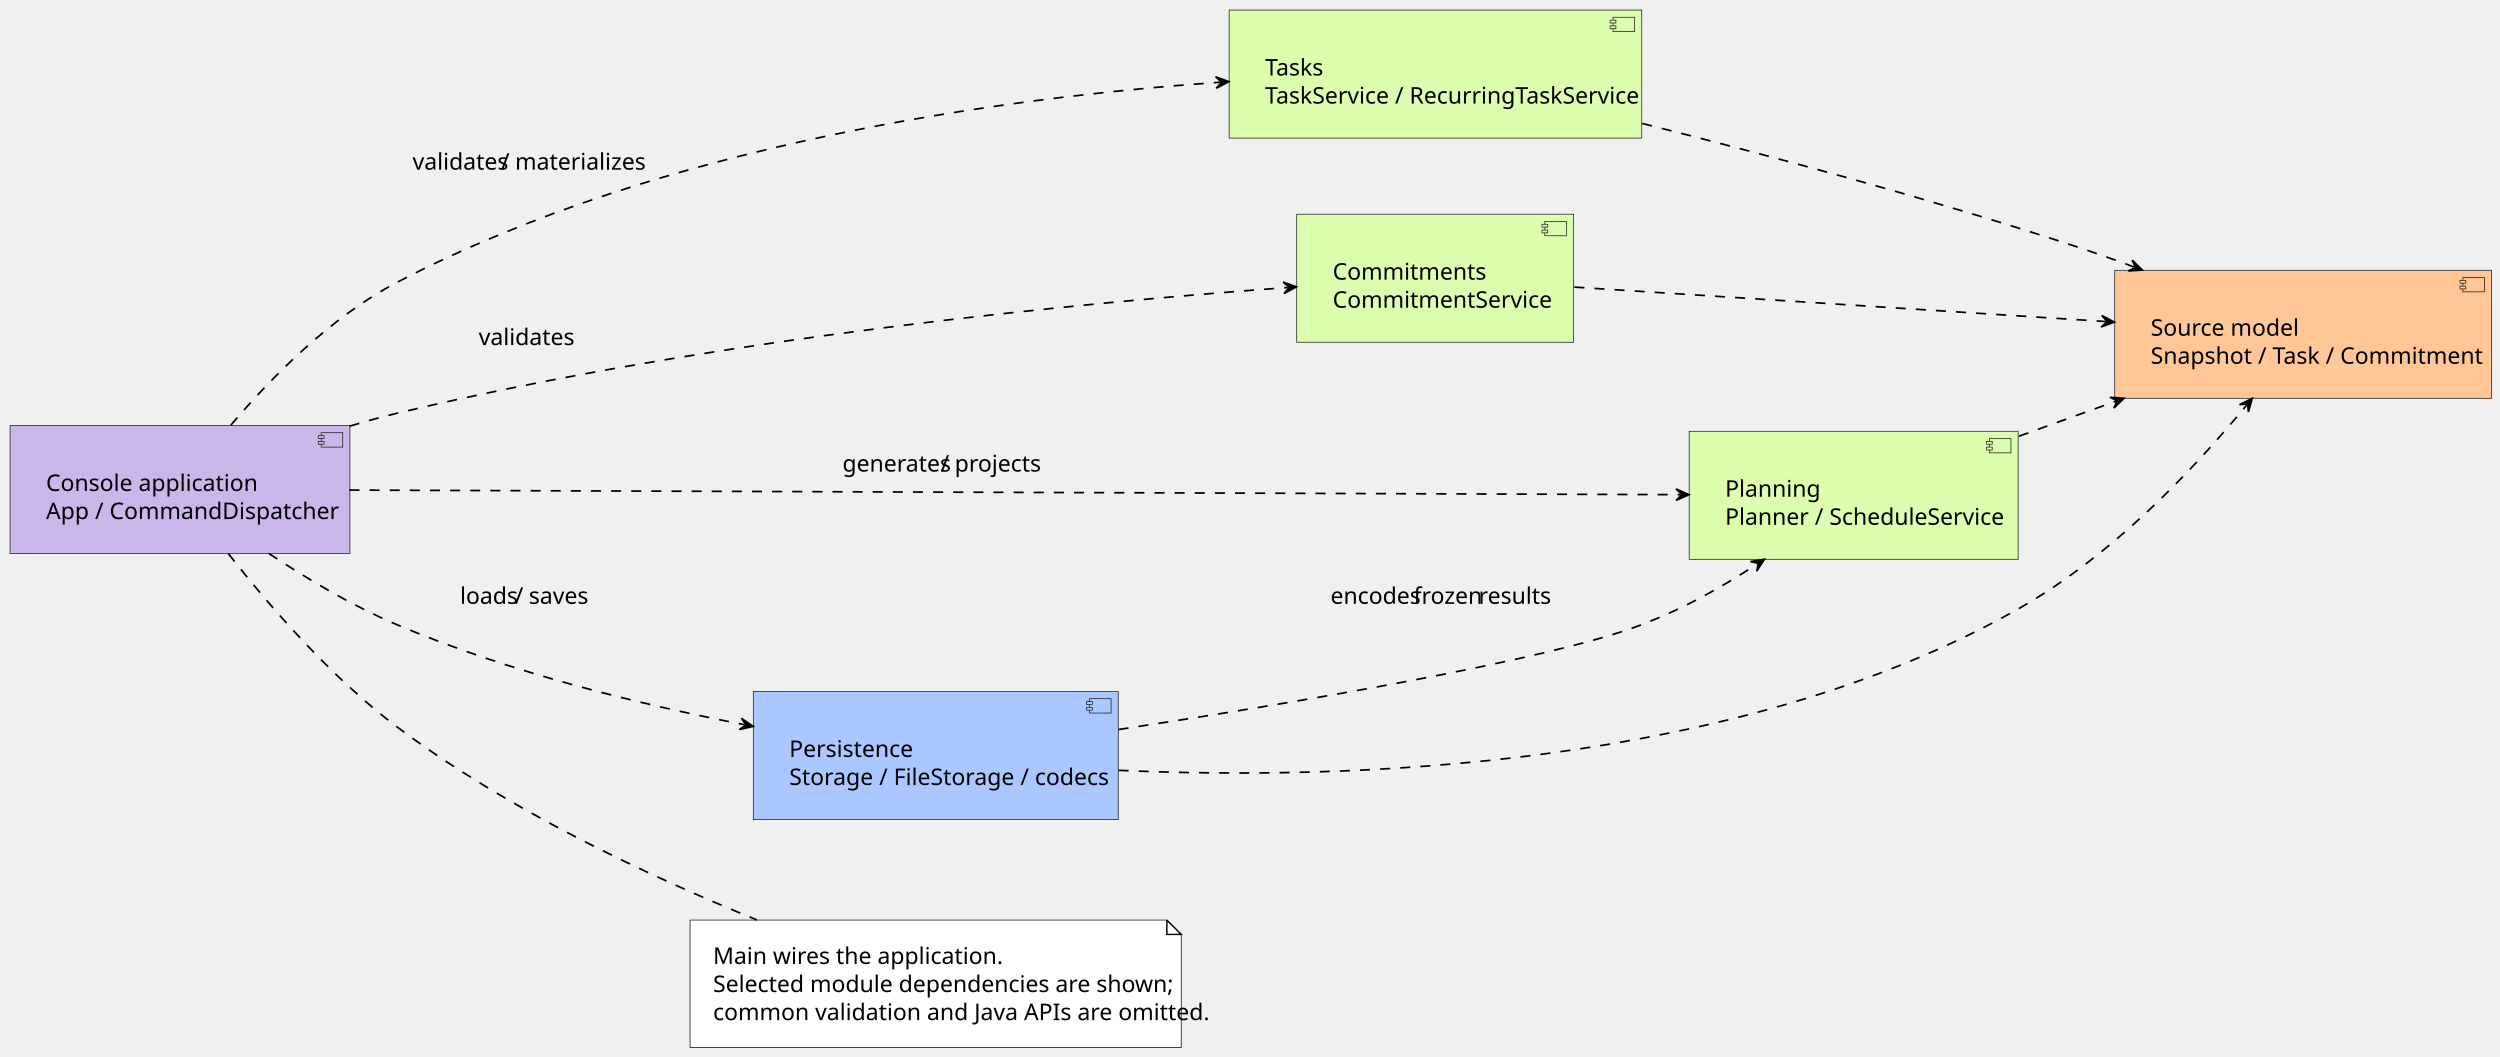
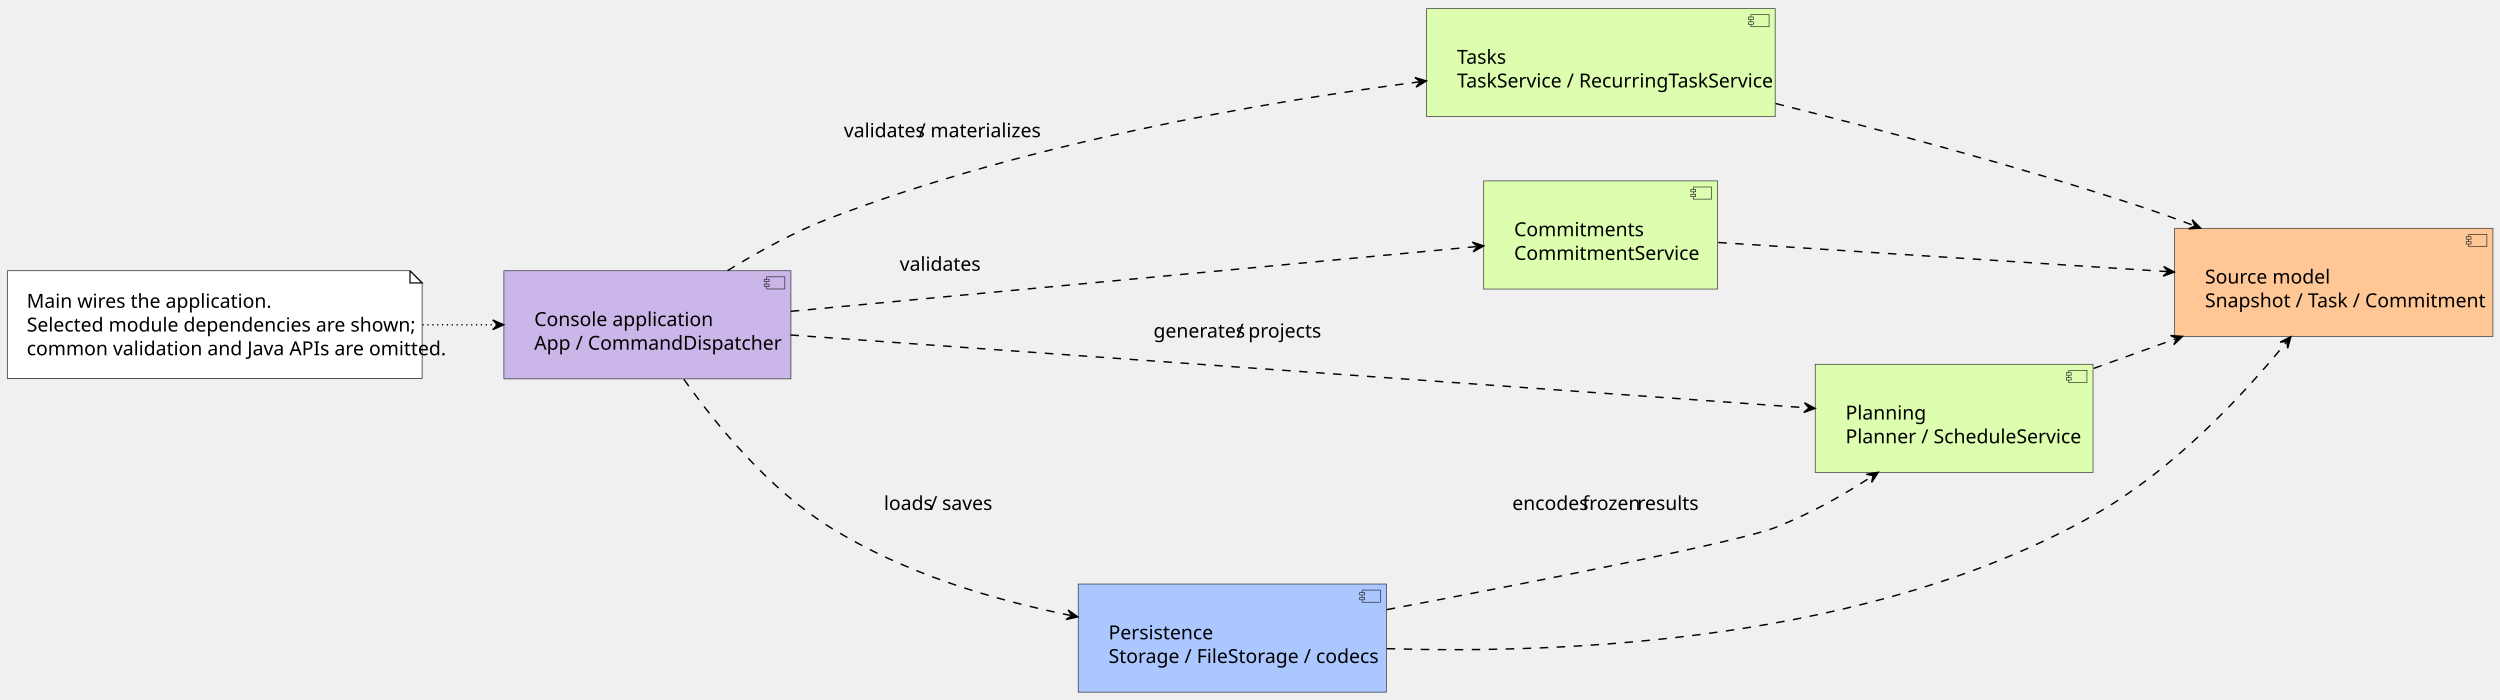
- <svg xmlns="http://www.w3.org/2000/svg" contentStyleType="text/css" data-diagram-type="DESCRIPTION" height="735px" preserveAspectRatio="none" style="width:1739px;height:735px;background:#FFFFFF;" version="1.1" viewBox="0 0 1739 735" width="1739px" zoomAndPan="magnify">
+ <svg xmlns="http://www.w3.org/2000/svg" contentstyletype="text/css" data-diagram-type="DESCRIPTION" height="576px" preserveAspectRatio="none" style="width:2059px;height:576px;background:#FFFFFF;" version="1.1" viewBox="0 0 2059 576" width="2059px" zoomAndPan="magnify">
  <defs />
  <g>
    <g class="entity" data-entity="Console" data-source-line="5" data-uid="ent0002" id="entity_Console">
-       <rect fill="#CAB6E8" height="89.062" style="stroke:#181818;stroke-width:0.5;" width="236.406" x="7" y="296" />
-       <rect fill="#CAB6E8" height="10" style="stroke:#181818;stroke-width:0.5;" width="15" x="223.406" y="301" />
-       <rect fill="#CAB6E8" height="2" style="stroke:#181818;stroke-width:0.5;" width="4" x="221.406" y="303" />
-       <rect fill="#CAB6E8" height="2" style="stroke:#181818;stroke-width:0.5;" width="4" x="221.406" y="307" />
-       <text fill="#000000" font-family="Calibri" font-size="16" lengthAdjust="spacing" textLength="127.445" x="32" y="341.531">Console application</text>
-       <text fill="#000000" font-family="Calibri" font-size="16" lengthAdjust="spacing" textLength="176.406" x="32" y="361.062">App / CommandDispatcher</text>
+       <rect fill="#CAB6E8" height="89.062" style="stroke:#181818;stroke-width:0.5;" width="236.406" x="415" y="223" />
+       <rect fill="#CAB6E8" height="10" style="stroke:#181818;stroke-width:0.5;" width="15" x="631.406" y="228" />
+       <rect fill="#CAB6E8" height="2" style="stroke:#181818;stroke-width:0.5;" width="4" x="629.406" y="230" />
+       <rect fill="#CAB6E8" height="2" style="stroke:#181818;stroke-width:0.5;" width="4" x="629.406" y="234" />
+       <text fill="#000000" font-family="Calibri" font-size="16" lengthAdjust="spacing" textLength="127.445" x="440" y="268.531">Console application</text>
+       <text fill="#000000" font-family="Calibri" font-size="16" lengthAdjust="spacing" textLength="176.406" x="440" y="288.062">App / CommandDispatcher</text>
    </g>
    <g class="entity" data-entity="Tasks" data-source-line="6" data-uid="ent0003" id="entity_Tasks">
-       <rect fill="#DDFDAF" height="89.062" style="stroke:#181818;stroke-width:0.5;" width="287.016" x="855" y="7" />
-       <rect fill="#DDFDAF" height="10" style="stroke:#181818;stroke-width:0.5;" width="15" x="1122.016" y="12" />
-       <rect fill="#DDFDAF" height="2" style="stroke:#181818;stroke-width:0.5;" width="4" x="1120.016" y="14" />
-       <rect fill="#DDFDAF" height="2" style="stroke:#181818;stroke-width:0.5;" width="4" x="1120.016" y="18" />
-       <text fill="#000000" font-family="Calibri" font-size="16" lengthAdjust="spacing" textLength="35.25" x="880" y="52.531">Tasks</text>
-       <text fill="#000000" font-family="Calibri" font-size="16" lengthAdjust="spacing" textLength="227.016" x="880" y="72.062">TaskService / RecurringTaskService</text>
+       <rect fill="#DDFDAF" height="89.062" style="stroke:#181818;stroke-width:0.5;" width="287.016" x="1175" y="7" />
+       <rect fill="#DDFDAF" height="10" style="stroke:#181818;stroke-width:0.5;" width="15" x="1442.016" y="12" />
+       <rect fill="#DDFDAF" height="2" style="stroke:#181818;stroke-width:0.5;" width="4" x="1440.016" y="14" />
+       <rect fill="#DDFDAF" height="2" style="stroke:#181818;stroke-width:0.5;" width="4" x="1440.016" y="18" />
+       <text fill="#000000" font-family="Calibri" font-size="16" lengthAdjust="spacing" textLength="35.25" x="1200" y="52.531">Tasks</text>
+       <text fill="#000000" font-family="Calibri" font-size="16" lengthAdjust="spacing" textLength="227.016" x="1200" y="72.062">TaskService / RecurringTaskService</text>
    </g>
    <g class="entity" data-entity="Commitments" data-source-line="7" data-uid="ent0004" id="entity_Commitments">
-       <rect fill="#DDFDAF" height="89.062" style="stroke:#181818;stroke-width:0.5;" width="192.586" x="902" y="149" />
-       <rect fill="#DDFDAF" height="10" style="stroke:#181818;stroke-width:0.5;" width="15" x="1074.586" y="154" />
-       <rect fill="#DDFDAF" height="2" style="stroke:#181818;stroke-width:0.5;" width="4" x="1072.586" y="156" />
-       <rect fill="#DDFDAF" height="2" style="stroke:#181818;stroke-width:0.5;" width="4" x="1072.586" y="160" />
-       <text fill="#000000" font-family="Calibri" font-size="16" lengthAdjust="spacing" textLength="92.328" x="927" y="194.531">Commitments</text>
-       <text fill="#000000" font-family="Calibri" font-size="16" lengthAdjust="spacing" textLength="132.586" x="927" y="214.062">CommitmentService</text>
+       <rect fill="#DDFDAF" height="89.062" style="stroke:#181818;stroke-width:0.5;" width="192.586" x="1222" y="149" />
+       <rect fill="#DDFDAF" height="10" style="stroke:#181818;stroke-width:0.5;" width="15" x="1394.586" y="154" />
+       <rect fill="#DDFDAF" height="2" style="stroke:#181818;stroke-width:0.5;" width="4" x="1392.586" y="156" />
+       <rect fill="#DDFDAF" height="2" style="stroke:#181818;stroke-width:0.5;" width="4" x="1392.586" y="160" />
+       <text fill="#000000" font-family="Calibri" font-size="16" lengthAdjust="spacing" textLength="92.328" x="1247" y="194.531">Commitments</text>
+       <text fill="#000000" font-family="Calibri" font-size="16" lengthAdjust="spacing" textLength="132.586" x="1247" y="214.062">CommitmentService</text>
    </g>
    <g class="entity" data-entity="Planning" data-source-line="8" data-uid="ent0005" id="entity_Planning">
-       <rect fill="#DDFDAF" height="89.062" style="stroke:#181818;stroke-width:0.5;" width="228.812" x="1175" y="300" />
-       <rect fill="#DDFDAF" height="10" style="stroke:#181818;stroke-width:0.5;" width="15" x="1383.812" y="305" />
-       <rect fill="#DDFDAF" height="2" style="stroke:#181818;stroke-width:0.5;" width="4" x="1381.812" y="307" />
-       <rect fill="#DDFDAF" height="2" style="stroke:#181818;stroke-width:0.5;" width="4" x="1381.812" y="311" />
-       <text fill="#000000" font-family="Calibri" font-size="16" lengthAdjust="spacing" textLength="56.023" x="1200" y="345.531">Planning</text>
-       <text fill="#000000" font-family="Calibri" font-size="16" lengthAdjust="spacing" textLength="168.812" x="1200" y="365.062">Planner / ScheduleService</text>
+       <rect fill="#DDFDAF" height="89.062" style="stroke:#181818;stroke-width:0.5;" width="228.812" x="1495" y="300" />
+       <rect fill="#DDFDAF" height="10" style="stroke:#181818;stroke-width:0.5;" width="15" x="1703.812" y="305" />
+       <rect fill="#DDFDAF" height="2" style="stroke:#181818;stroke-width:0.5;" width="4" x="1701.812" y="307" />
+       <rect fill="#DDFDAF" height="2" style="stroke:#181818;stroke-width:0.5;" width="4" x="1701.812" y="311" />
+       <text fill="#000000" font-family="Calibri" font-size="16" lengthAdjust="spacing" textLength="56.023" x="1520" y="345.531">Planning</text>
+       <text fill="#000000" font-family="Calibri" font-size="16" lengthAdjust="spacing" textLength="168.812" x="1520" y="365.062">Planner / ScheduleService</text>
    </g>
    <g class="entity" data-entity="Persistence" data-source-line="9" data-uid="ent0006" id="entity_Persistence">
-       <rect fill="#ABC7FF" height="89.062" style="stroke:#181818;stroke-width:0.5;" width="253.844" x="524" y="481" />
-       <rect fill="#ABC7FF" height="10" style="stroke:#181818;stroke-width:0.5;" width="15" x="757.844" y="486" />
-       <rect fill="#ABC7FF" height="2" style="stroke:#181818;stroke-width:0.5;" width="4" x="755.844" y="488" />
-       <rect fill="#ABC7FF" height="2" style="stroke:#181818;stroke-width:0.5;" width="4" x="755.844" y="492" />
-       <text fill="#000000" font-family="Calibri" font-size="16" lengthAdjust="spacing" textLength="74.445" x="549" y="526.531">Persistence</text>
-       <text fill="#000000" font-family="Calibri" font-size="16" lengthAdjust="spacing" textLength="193.844" x="549" y="546.062">Storage / FileStorage / codecs</text>
+       <rect fill="#ABC7FF" height="89.062" style="stroke:#181818;stroke-width:0.5;" width="253.844" x="888" y="481" />
+       <rect fill="#ABC7FF" height="10" style="stroke:#181818;stroke-width:0.5;" width="15" x="1121.844" y="486" />
+       <rect fill="#ABC7FF" height="2" style="stroke:#181818;stroke-width:0.5;" width="4" x="1119.844" y="488" />
+       <rect fill="#ABC7FF" height="2" style="stroke:#181818;stroke-width:0.5;" width="4" x="1119.844" y="492" />
+       <text fill="#000000" font-family="Calibri" font-size="16" lengthAdjust="spacing" textLength="74.445" x="913" y="526.531">Persistence</text>
+       <text fill="#000000" font-family="Calibri" font-size="16" lengthAdjust="spacing" textLength="193.844" x="913" y="546.062">Storage / FileStorage / codecs</text>
    </g>
    <g class="entity" data-entity="Model" data-source-line="10" data-uid="ent0007" id="entity_Model">
-       <rect fill="#FFC696" height="89.062" style="stroke:#181818;stroke-width:0.5;" width="262.18" x="1471" y="188" />
-       <rect fill="#FFC696" height="10" style="stroke:#181818;stroke-width:0.5;" width="15" x="1713.18" y="193" />
-       <rect fill="#FFC696" height="2" style="stroke:#181818;stroke-width:0.5;" width="4" x="1711.18" y="195" />
-       <rect fill="#FFC696" height="2" style="stroke:#181818;stroke-width:0.5;" width="4" x="1711.18" y="199" />
-       <text fill="#000000" font-family="Calibri" font-size="16" lengthAdjust="spacing" textLength="89.375" x="1496" y="233.531">Source model</text>
-       <text fill="#000000" font-family="Calibri" font-size="16" lengthAdjust="spacing" textLength="202.18" x="1496" y="253.062">Snapshot / Task / Commitment</text>
+       <rect fill="#FFC696" height="89.062" style="stroke:#181818;stroke-width:0.5;" width="262.18" x="1791" y="188" />
+       <rect fill="#FFC696" height="10" style="stroke:#181818;stroke-width:0.5;" width="15" x="2033.18" y="193" />
+       <rect fill="#FFC696" height="2" style="stroke:#181818;stroke-width:0.5;" width="4" x="2031.18" y="195" />
+       <rect fill="#FFC696" height="2" style="stroke:#181818;stroke-width:0.5;" width="4" x="2031.18" y="199" />
+       <text fill="#000000" font-family="Calibri" font-size="16" lengthAdjust="spacing" textLength="89.375" x="1816" y="233.531">Source model</text>
+       <text fill="#000000" font-family="Calibri" font-size="16" lengthAdjust="spacing" textLength="202.18" x="1816" y="253.062">Snapshot / Task / Commitment</text>
    </g>
    <g class="entity" data-entity="ConsoleNote" data-source-line="23" data-uid="ent0017" id="entity_ConsoleNote">
-       <path d="M480,640 L480,728.594 L821.656,728.594 L821.656,650 L811.656,640 L480,640" fill="#FFFFFF" style="stroke:#000000;stroke-width:0.5;" />
-       <path d="M811.656,640 L811.656,650 L821.656,650 L811.656,640" fill="#FFFFFF" style="stroke:#000000;stroke-width:1;" />
-       <text fill="#000000" font-family="Calibri" font-size="16" lengthAdjust="spacing" textLength="177.07" x="496" y="670.531">Main wires the application.</text>
-       <text fill="#000000" font-family="Calibri" font-size="16" lengthAdjust="spacing" textLength="278.57" x="496" y="690.062">Selected module dependencies are shown;</text>
-       <text fill="#000000" font-family="Calibri" font-size="16" lengthAdjust="spacing" textLength="300.656" x="496" y="709.594">common validation and Java APIs are omitted.</text>
+       <path d="M6,223 L6,311.594 L347.656,311.594 L347.656,233 L337.656,223 L6,223" fill="#FFFFFF" style="stroke:#000000;stroke-width:0.5;" />
+       <path d="M337.656,223 L337.656,233 L347.656,233 L337.656,223" fill="#FFFFFF" style="stroke:#000000;stroke-width:1;" />
+       <text fill="#000000" font-family="Calibri" font-size="16" lengthAdjust="spacing" textLength="177.07" x="22" y="253.531">Main wires the application.</text>
+       <text fill="#000000" font-family="Calibri" font-size="16" lengthAdjust="spacing" textLength="278.57" x="22" y="273.062">Selected module dependencies are shown;</text>
+       <text fill="#000000" font-family="Calibri" font-size="16" lengthAdjust="spacing" textLength="300.656" x="22" y="292.594">common validation and Java APIs are omitted.</text>
    </g>
    <g class="link" data-entity-1="Console" data-entity-2="Tasks" data-source-line="12" data-uid="lnk8" id="link_Console_Tasks">
-       <path d="M160.56,295.76 C188.23,263.13 229.93,220.58 276,196.5 C460.85,99.88 697.355,67.945 848.805,57.185" fill="none" id="Console-to-Tasks" style="stroke:#000000;stroke-width:1.2;stroke-dasharray:7,7;" />
-       <polygon fill="#000000" points="854.79,56.76,845.529,53.408,849.803,57.114,846.096,61.388,854.79,56.76" style="stroke:#000000;stroke-width:1.2;" />
-       <text fill="#000000" font-family="Calibri" font-size="16" lengthAdjust="spacing" textLength="57.883" x="287" y="118.031">validates</text>
-       <text fill="#000000" font-family="Calibri" font-size="16" lengthAdjust="spacing" textLength="3.617" x="344.883" y="118.031"> </text>
-       <text fill="#000000" font-family="Calibri" font-size="16" lengthAdjust="spacing" textLength="6.18" x="348.5" y="118.031">/</text>
-       <text fill="#000000" font-family="Calibri" font-size="16" lengthAdjust="spacing" textLength="3.617" x="354.68" y="118.031"> </text>
-       <text fill="#000000" font-family="Calibri" font-size="16" lengthAdjust="spacing" textLength="78.562" x="358.297" y="118.031">materializes</text>
+       <path d="M599.19,222.9 C624.7,207.17 654.81,190.65 684,179.5 C846.2,117.53 1037.84,84.485 1168.77,67.425" fill="none" id="Console-to-Tasks" style="stroke:#000000;stroke-width:1.2;stroke-dasharray:7,7;" />
+       <polygon fill="#000000" points="1174.72,66.65,1165.279,63.846,1169.762,67.296,1166.312,71.779,1174.72,66.65" style="stroke:#000000;stroke-width:1.2;" />
+       <text fill="#000000" font-family="Calibri" font-size="16" lengthAdjust="spacing" textLength="57.883" x="695" y="113.031">validates</text>
+       <text fill="#000000" font-family="Calibri" font-size="16" lengthAdjust="spacing" textLength="3.617" x="752.883" y="113.031"> </text>
+       <text fill="#000000" font-family="Calibri" font-size="16" lengthAdjust="spacing" textLength="6.18" x="756.5" y="113.031">/</text>
+       <text fill="#000000" font-family="Calibri" font-size="16" lengthAdjust="spacing" textLength="3.617" x="762.68" y="113.031"> </text>
+       <text fill="#000000" font-family="Calibri" font-size="16" lengthAdjust="spacing" textLength="78.562" x="766.297" y="113.031">materializes</text>
    </g>
    <g class="link" data-entity-1="Console" data-entity-2="Commitments" data-source-line="13" data-uid="lnk9" id="link_Console_Commitments">
-       <path d="M243.21,296.46 C254.21,293.13 265.25,290.07 276,287.5 C496.53,234.79 756.536,210.23 895.816,199.99" fill="none" id="Console-to-Commitments" style="stroke:#000000;stroke-width:1.2;stroke-dasharray:7,7;" />
-       <polygon fill="#000000" points="901.8,199.55,892.531,196.221,896.813,199.917,893.117,204.199,901.8,199.55" style="stroke:#000000;stroke-width:1.2;" />
-       <text fill="#000000" font-family="Calibri" font-size="16" lengthAdjust="spacing" textLength="57.883" x="333" y="240.031">validates</text>
+       <path d="M651.3,256.42 C806.79,241.74 1072.257,216.664 1215.957,203.094" fill="none" id="Console-to-Commitments" style="stroke:#000000;stroke-width:1.2;stroke-dasharray:7,7;" />
+       <polygon fill="#000000" points="1221.93,202.53,1212.594,199.394,1216.952,203,1213.346,207.358,1221.93,202.53" style="stroke:#000000;stroke-width:1.2;" />
+       <text fill="#000000" font-family="Calibri" font-size="16" lengthAdjust="spacing" textLength="57.883" x="741" y="223.031">validates</text>
    </g>
    <g class="link" data-entity-1="Console" data-entity-2="Planning" data-source-line="14" data-uid="lnk10" id="link_Console_Planning">
-       <path d="M243.06,340.9 C467.03,341.67 947.59,343.329 1168.86,344.089" fill="none" id="Console-to-Planning" style="stroke:#000000;stroke-width:1.2;stroke-dasharray:7,7;" />
-       <polygon fill="#000000" points="1174.86,344.11,1165.874,340.079,1169.86,344.093,1165.846,348.079,1174.86,344.11" style="stroke:#000000;stroke-width:1.2;" />
-       <text fill="#000000" font-family="Calibri" font-size="16" lengthAdjust="spacing" textLength="64.68" x="586" y="328.031">generates</text>
-       <text fill="#000000" font-family="Calibri" font-size="16" lengthAdjust="spacing" textLength="3.617" x="650.68" y="328.031"> </text>
-       <text fill="#000000" font-family="Calibri" font-size="16" lengthAdjust="spacing" textLength="6.18" x="654.297" y="328.031">/</text>
-       <text fill="#000000" font-family="Calibri" font-size="16" lengthAdjust="spacing" textLength="3.617" x="660.477" y="328.031"> </text>
-       <text fill="#000000" font-family="Calibri" font-size="16" lengthAdjust="spacing" textLength="52.594" x="664.094" y="328.031">projects</text>
+       <path d="M651.04,275.89 C858.81,290.78 1283.545,321.211 1488.865,335.931" fill="none" id="Console-to-Planning" style="stroke:#000000;stroke-width:1.2;stroke-dasharray:7,7;" />
+       <polygon fill="#000000" points="1494.85,336.36,1486.159,331.727,1489.863,336.002,1485.587,339.706,1494.85,336.36" style="stroke:#000000;stroke-width:1.2;" />
+       <text fill="#000000" font-family="Calibri" font-size="16" lengthAdjust="spacing" textLength="64.68" x="950" y="278.031">generates</text>
+       <text fill="#000000" font-family="Calibri" font-size="16" lengthAdjust="spacing" textLength="3.617" x="1014.68" y="278.031"> </text>
+       <text fill="#000000" font-family="Calibri" font-size="16" lengthAdjust="spacing" textLength="6.18" x="1018.297" y="278.031">/</text>
+       <text fill="#000000" font-family="Calibri" font-size="16" lengthAdjust="spacing" textLength="3.617" x="1024.477" y="278.031"> </text>
+       <text fill="#000000" font-family="Calibri" font-size="16" lengthAdjust="spacing" textLength="52.594" x="1028.094" y="278.031">projects</text>
    </g>
    <g class="link" data-entity-1="Console" data-entity-2="Persistence" data-source-line="15" data-uid="lnk11" id="link_Console_Persistence">
-       <path d="M187.05,385.01 C213.36,402.5 245.14,421.48 276,434.5 C355.42,468.01 443.881,489.703 517.941,504.123" fill="none" id="Console-to-Persistence" style="stroke:#000000;stroke-width:1.2;stroke-dasharray:7,7;" />
-       <polygon fill="#000000" points="523.83,505.27,515.76,499.624,518.922,504.314,514.231,507.476,523.83,505.27" style="stroke:#000000;stroke-width:1.2;" />
-       <text fill="#000000" font-family="Calibri" font-size="16" lengthAdjust="spacing" textLength="34.438" x="320" y="420.031">loads</text>
-       <text fill="#000000" font-family="Calibri" font-size="16" lengthAdjust="spacing" textLength="3.617" x="354.438" y="420.031"> </text>
-       <text fill="#000000" font-family="Calibri" font-size="16" lengthAdjust="spacing" textLength="6.18" x="358.055" y="420.031">/</text>
-       <text fill="#000000" font-family="Calibri" font-size="16" lengthAdjust="spacing" textLength="3.617" x="364.234" y="420.031"> </text>
-       <text fill="#000000" font-family="Calibri" font-size="16" lengthAdjust="spacing" textLength="35.367" x="367.852" y="420.031">saves</text>
+       <path d="M563.21,312.36 C590.19,350.3 633.62,403.33 684,434.5 C745.53,472.57 817.299,493.819 881.809,506.889" fill="none" id="Console-to-Persistence" style="stroke:#000000;stroke-width:1.2;stroke-dasharray:7,7;" />
+       <polygon fill="#000000" points="887.69,508.08,879.663,502.373,882.79,507.087,878.075,510.213,887.69,508.08" style="stroke:#000000;stroke-width:1.2;" />
+       <text fill="#000000" font-family="Calibri" font-size="16" lengthAdjust="spacing" textLength="34.438" x="728" y="420.031">loads</text>
+       <text fill="#000000" font-family="Calibri" font-size="16" lengthAdjust="spacing" textLength="3.617" x="762.438" y="420.031"> </text>
+       <text fill="#000000" font-family="Calibri" font-size="16" lengthAdjust="spacing" textLength="6.18" x="766.055" y="420.031">/</text>
+       <text fill="#000000" font-family="Calibri" font-size="16" lengthAdjust="spacing" textLength="3.617" x="772.234" y="420.031"> </text>
+       <text fill="#000000" font-family="Calibri" font-size="16" lengthAdjust="spacing" textLength="35.367" x="775.852" y="420.031">saves</text>
    </g>
    <g class="link" data-entity-1="Tasks" data-entity-2="Model" data-source-line="16" data-uid="lnk12" id="link_Tasks_Model">
-       <path d="M1142.32,85.86 C1228.6,107.62 1340.39,137.6 1438,169.5 C1455.01,175.06 1467.217,179.306 1484.587,185.776" fill="none" id="Tasks-to-Model" style="stroke:#000000;stroke-width:1.2;stroke-dasharray:7,7;" />
-       <polygon fill="#000000" points="1490.21,187.87,1483.172,180.98,1485.524,186.125,1480.38,188.477,1490.21,187.87" style="stroke:#000000;stroke-width:1.2;" />
+       <path d="M1462.39,85.27 C1548.7,106.74 1660.5,136.47 1758,168.5 C1775.76,174.34 1788.79,178.932 1806.85,185.782" fill="none" id="Tasks-to-Model" style="stroke:#000000;stroke-width:1.2;stroke-dasharray:7,7;" />
+       <polygon fill="#000000" points="1812.46,187.91,1805.464,180.978,1807.785,186.137,1802.626,188.458,1812.46,187.91" style="stroke:#000000;stroke-width:1.2;" />
    </g>
    <g class="link" data-entity-1="Commitments" data-entity-2="Model" data-source-line="17" data-uid="lnk13" id="link_Commitments_Model">
-       <path d="M1095.14,199.7 C1196.66,206.28 1351.723,216.342 1464.773,223.672" fill="none" id="Commitments-to-Model" style="stroke:#000000;stroke-width:1.2;stroke-dasharray:7,7;" />
-       <polygon fill="#000000" points="1470.76,224.06,1462.038,219.486,1465.771,223.737,1461.52,227.469,1470.76,224.06" style="stroke:#000000;stroke-width:1.2;" />
+       <path d="M1415.14,199.7 C1516.66,206.28 1671.723,216.342 1784.773,223.672" fill="none" id="Commitments-to-Model" style="stroke:#000000;stroke-width:1.2;stroke-dasharray:7,7;" />
+       <polygon fill="#000000" points="1790.76,224.06,1782.038,219.486,1785.771,223.737,1781.52,227.469,1790.76,224.06" style="stroke:#000000;stroke-width:1.2;" />
    </g>
    <g class="link" data-entity-1="Planning" data-entity-2="Model" data-source-line="18" data-uid="lnk14" id="link_Planning_Model">
-       <path d="M1404.36,303.43 C1428.15,294.85 1447.706,287.797 1471.836,279.087" fill="none" id="Planning-to-Model" style="stroke:#000000;stroke-width:1.2;stroke-dasharray:7,7;" />
-       <polygon fill="#000000" points="1477.48,277.05,1467.657,276.343,1472.777,278.748,1470.373,283.868,1477.48,277.05" style="stroke:#000000;stroke-width:1.2;" />
+       <path d="M1724.36,303.43 C1748.15,294.85 1767.706,287.797 1791.836,279.087" fill="none" id="Planning-to-Model" style="stroke:#000000;stroke-width:1.2;stroke-dasharray:7,7;" />
+       <polygon fill="#000000" points="1797.48,277.05,1787.657,276.343,1792.777,278.748,1790.373,283.868,1797.48,277.05" style="stroke:#000000;stroke-width:1.2;" />
    </g>
    <g class="link" data-entity-1="Persistence" data-entity-2="Model" data-source-line="19" data-uid="lnk15" id="link_Persistence_Model">
-       <path d="M778.08,535.84 C935.15,542.86 1206.84,535.21 1404,423.5 C1470.31,385.93 1526.874,325.341 1562.824,281.711" fill="none" id="Persistence-to-Model" style="stroke:#000000;stroke-width:1.2;stroke-dasharray:7,7;" />
-       <polygon fill="#000000" points="1566.64,277.08,1557.83,281.482,1563.46,280.939,1564.004,286.57,1566.64,277.08" style="stroke:#000000;stroke-width:1.2;" />
+       <path d="M1142.13,534.23 C1290.96,538.78 1541.25,527.93 1724,424.5 C1790.5,386.86 1847.032,325.915 1882.922,282.015" fill="none" id="Persistence-to-Model" style="stroke:#000000;stroke-width:1.2;stroke-dasharray:7,7;" />
+       <polygon fill="#000000" points="1886.72,277.37,1877.927,281.806,1883.555,281.241,1884.12,286.87,1886.72,277.37" style="stroke:#000000;stroke-width:1.2;" />
    </g>
    <g class="link" data-entity-1="Persistence" data-entity-2="Planning" data-source-line="20" data-uid="lnk16" id="link_Persistence_Planning">
-       <path d="M778.07,507.45 C900.5,488.96 1077.09,459.47 1142,434.5 C1171.67,423.09 1196.987,408.872 1222.297,392.332" fill="none" id="Persistence-to-Planning" style="stroke:#000000;stroke-width:1.2;stroke-dasharray:7,7;" />
-       <polygon fill="#000000" points="1227.32,389.05,1217.598,390.625,1223.134,391.785,1221.974,397.322,1227.32,389.05" style="stroke:#000000;stroke-width:1.2;" />
-       <text fill="#000000" font-family="Calibri" font-size="16" lengthAdjust="spacing" textLength="54.195" x="925.5" y="420.031">encodes</text>
-       <text fill="#000000" font-family="Calibri" font-size="16" lengthAdjust="spacing" textLength="3.617" x="979.695" y="420.031"> </text>
-       <text fill="#000000" font-family="Calibri" font-size="16" lengthAdjust="spacing" textLength="41.586" x="983.312" y="420.031">frozen</text>
-       <text fill="#000000" font-family="Calibri" font-size="16" lengthAdjust="spacing" textLength="3.617" x="1024.898" y="420.031"> </text>
-       <text fill="#000000" font-family="Calibri" font-size="16" lengthAdjust="spacing" textLength="43.492" x="1028.516" y="420.031">results</text>
+       <path d="M1142.17,502.09 C1263.38,479.21 1432.39,446.19 1462,434.5 C1491.43,422.88 1516.581,408.722 1541.831,392.292" fill="none" id="Persistence-to-Planning" style="stroke:#000000;stroke-width:1.2;stroke-dasharray:7,7;" />
+       <polygon fill="#000000" points="1546.86,389.02,1537.135,390.576,1542.669,391.747,1541.498,397.281,1546.86,389.02" style="stroke:#000000;stroke-width:1.2;" />
+       <text fill="#000000" font-family="Calibri" font-size="16" lengthAdjust="spacing" textLength="54.195" x="1245.5" y="420.031">encodes</text>
+       <text fill="#000000" font-family="Calibri" font-size="16" lengthAdjust="spacing" textLength="3.617" x="1299.695" y="420.031"> </text>
+       <text fill="#000000" font-family="Calibri" font-size="16" lengthAdjust="spacing" textLength="41.586" x="1303.312" y="420.031">frozen</text>
+       <text fill="#000000" font-family="Calibri" font-size="16" lengthAdjust="spacing" textLength="3.617" x="1344.898" y="420.031"> </text>
+       <text fill="#000000" font-family="Calibri" font-size="16" lengthAdjust="spacing" textLength="43.492" x="1348.516" y="420.031">results</text>
    </g>
-     <g class="link" data-entity-1="Console" data-entity-2="ConsoleNote" data-source-line="27" data-uid="lnk18" id="link_Console_ConsoleNote">
-       <path d="M158.82,385.08 C186.93,420.98 230.04,470.97 276,505.5 C352.4,562.9 450.13,608.91 526.53,639.9" fill="none" id="Console-ConsoleNote" style="stroke:#000000;stroke-width:1.2;stroke-dasharray:7,7;" />
+     <g class="link" data-entity-1="ConsoleNote" data-entity-2="Console" data-source-line="27" data-uid="lnk18" id="link_ConsoleNote_Console">
+       <path d="M348,267.5 C370.61,267.5 387.36,267.5 408.79,267.5" fill="none" id="ConsoleNote-to-Console" style="stroke:#000000;stroke-width:1.2;stroke-dasharray:1,3;" />
+       <polygon fill="#000000" points="414.79,267.5,405.79,263.5,409.79,267.5,405.79,271.5,414.79,267.5" style="stroke:#000000;stroke-width:1.2;" />
    </g>
  </g>
</svg>
